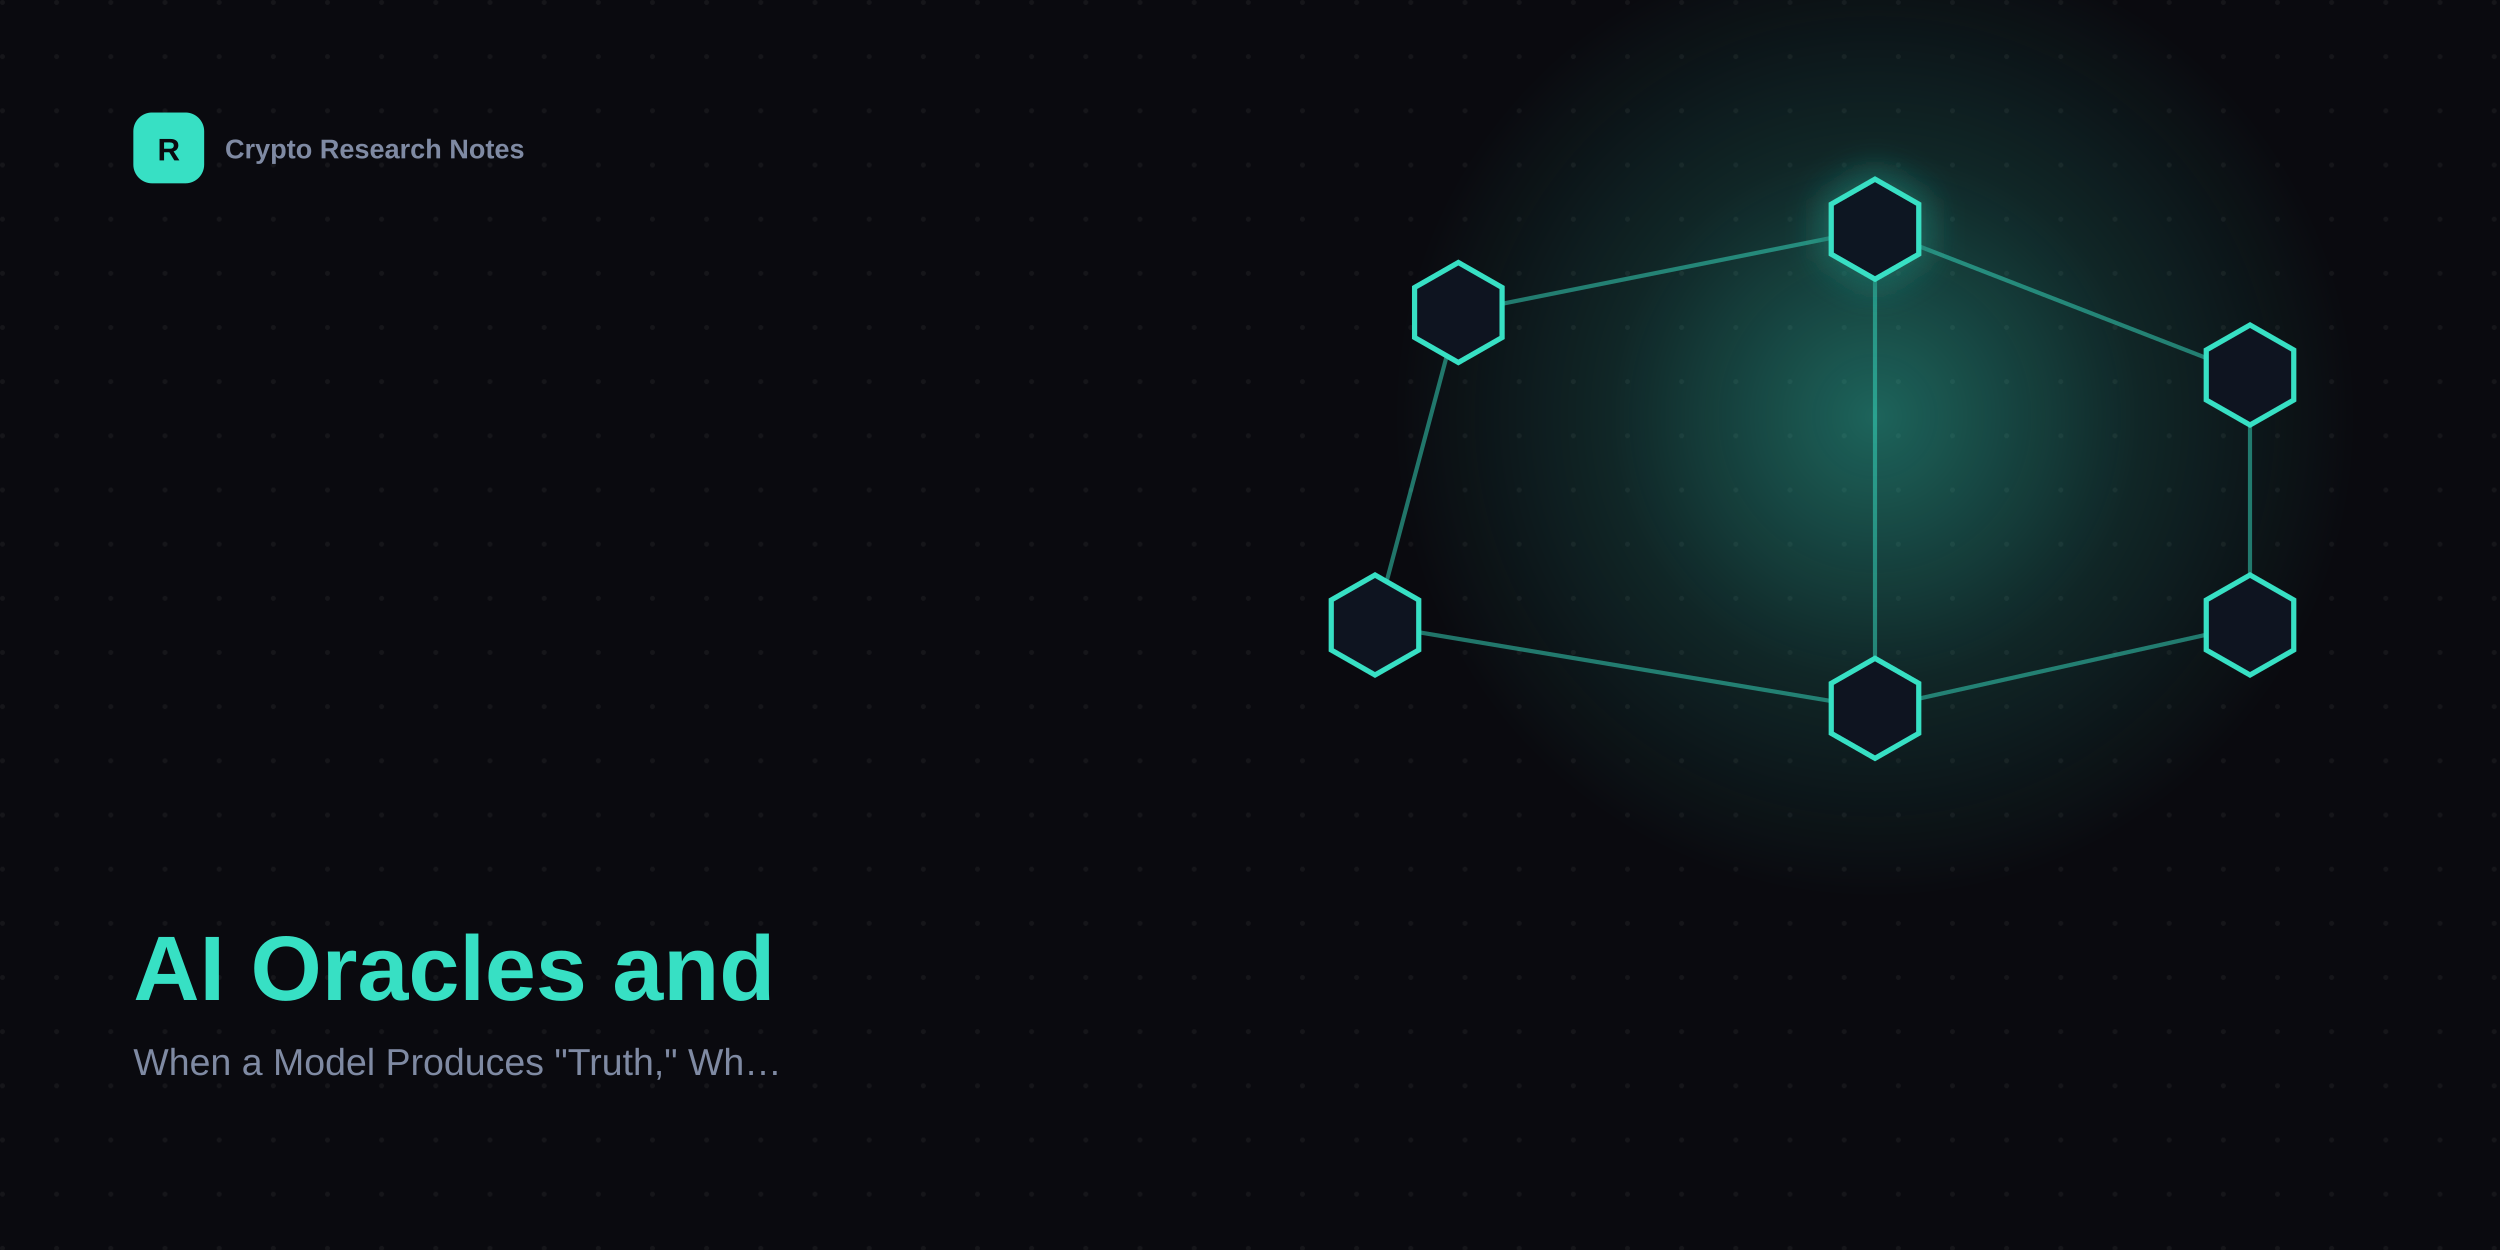
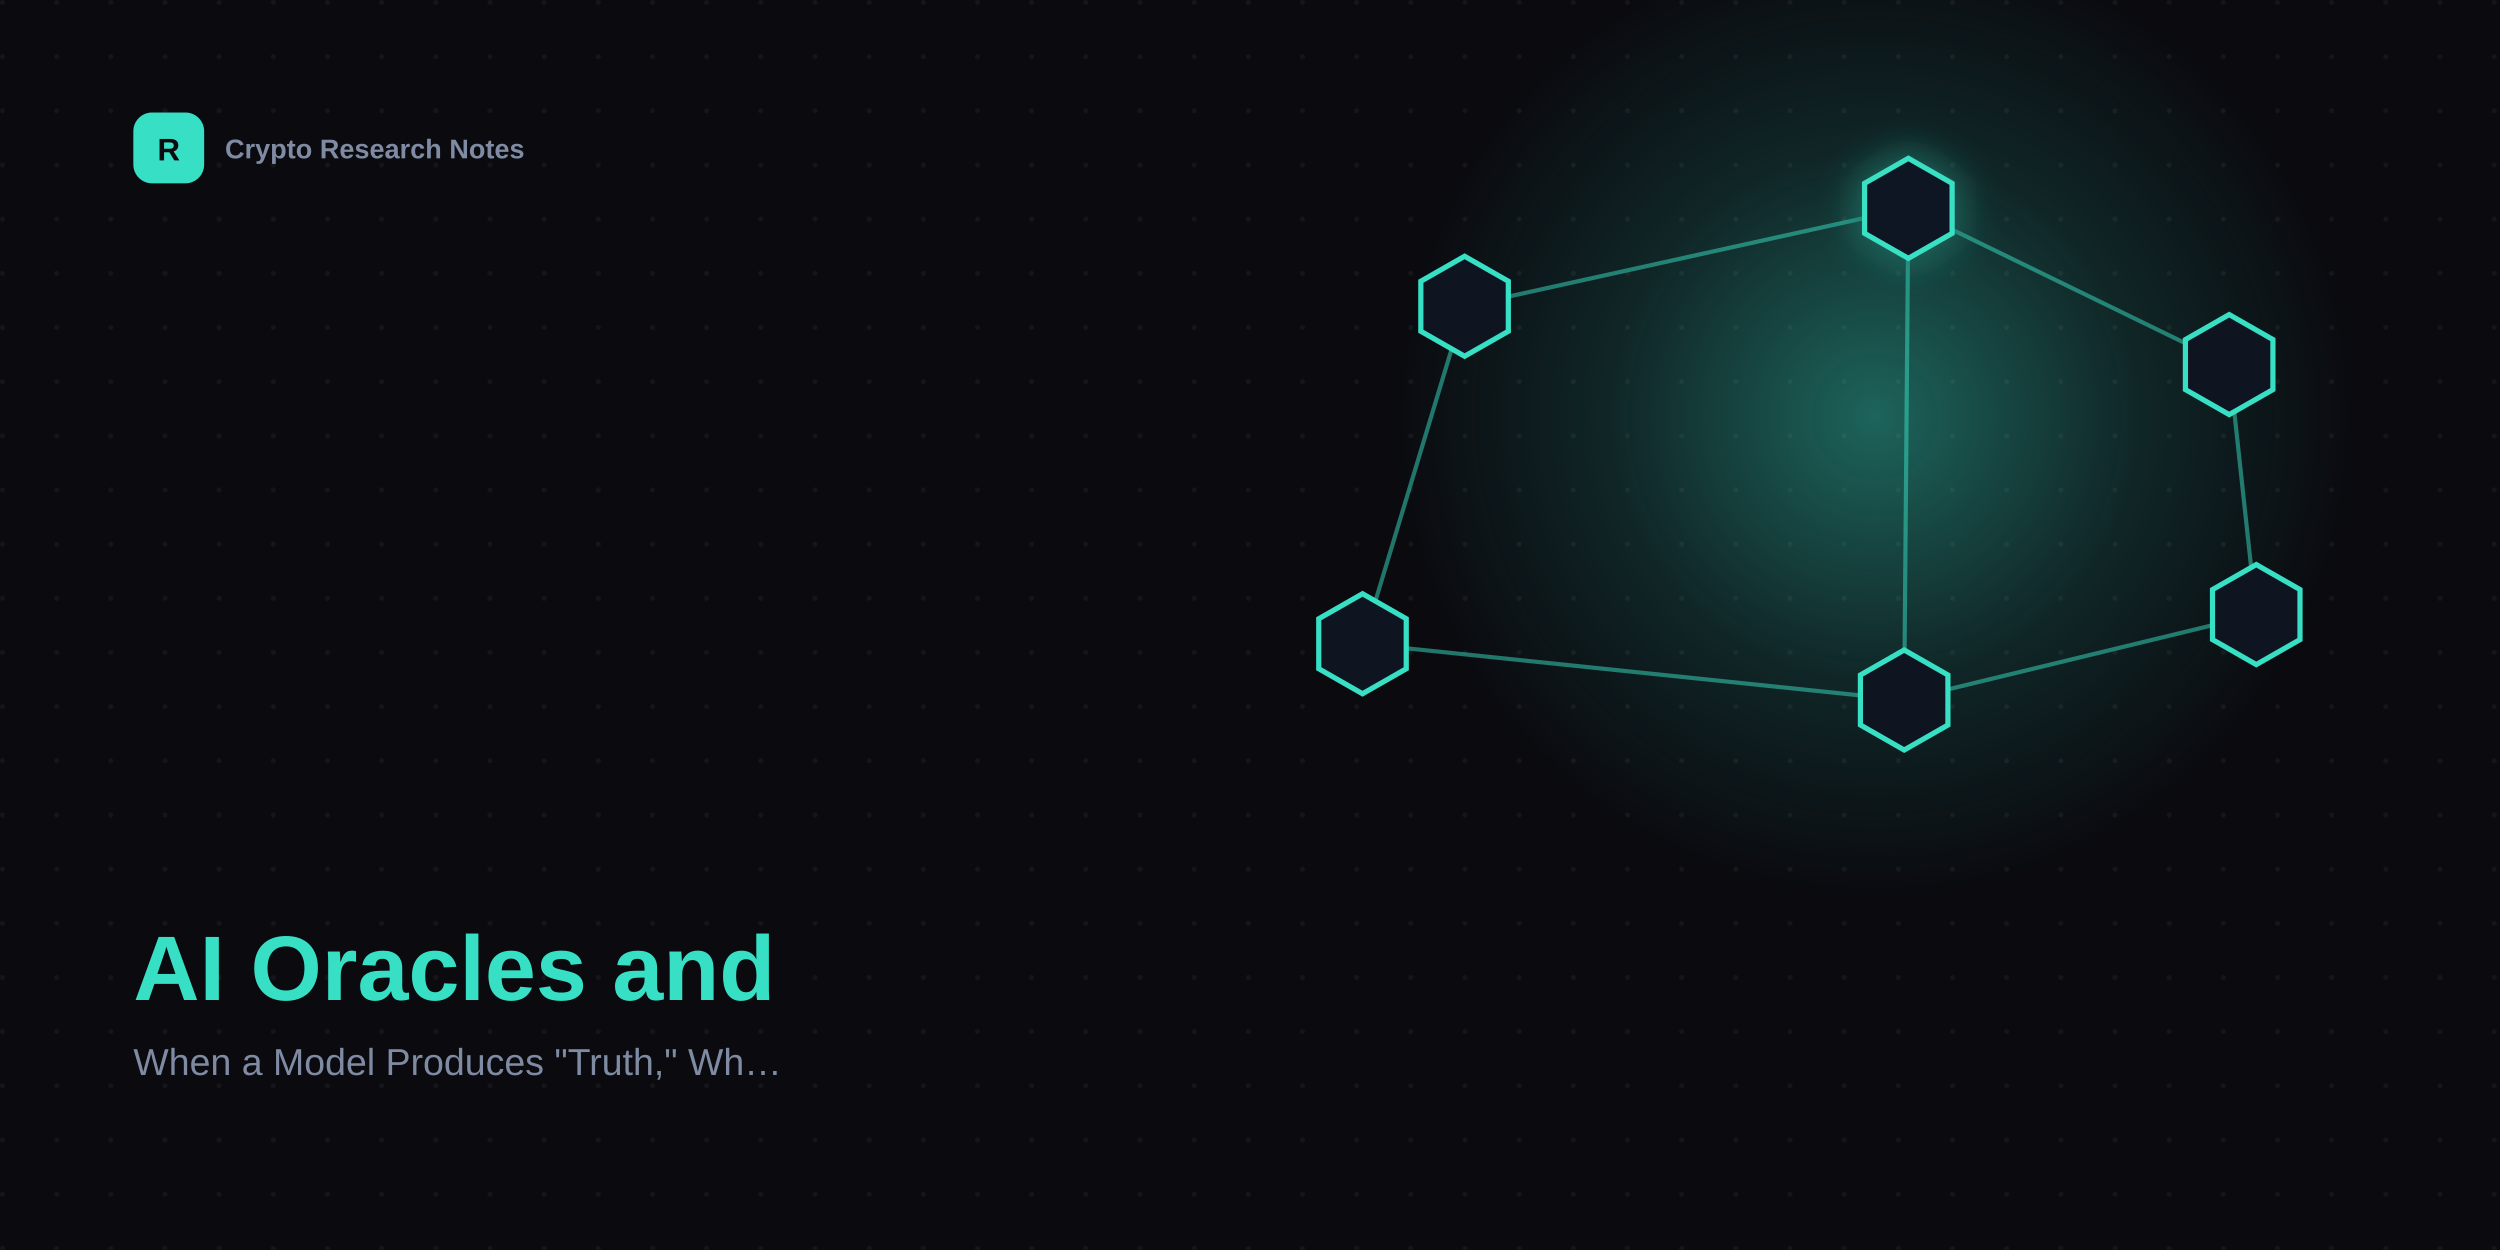
<svg xmlns="http://www.w3.org/2000/svg" viewBox="0 0 1200 600" role="img" aria-label="AI Oracles and ：When a Model Produces &quot;Truth,&quot; Wh… 主题配图">
  <defs>
    <radialGradient id="glowaioracledaen" cx="50%" cy="50%" r="50%">
      <stop offset="0%" stop-color="#37e0c4" stop-opacity="0.42" />
      <stop offset="55%" stop-color="#37e0c4" stop-opacity="0.13" />
      <stop offset="100%" stop-color="#37e0c4" stop-opacity="0" />
    </radialGradient>
    <linearGradient id="baraioracledaen" x1="0" y1="1" x2="0" y2="0">
      <stop offset="0%" stop-color="#2fb6e0" stop-opacity="0.95" />
      <stop offset="100%" stop-color="#37e0c4" stop-opacity="0.95" />
    </linearGradient>
    <filter id="softaioracledaen" x="-80%" y="-80%" width="260%" height="260%">
      <feGaussianBlur stdDeviation="9" result="b" />
      <feMerge>
        <feMergeNode in="b" />
        <feMergeNode in="SourceGraphic" />
      </feMerge>
    </filter>
    <pattern id="dotsaioracledaen" width="26" height="26" patternUnits="userSpaceOnUse">
      <circle cx="1.2" cy="1.2" r="1.2" fill="#ffffff" fill-opacity="0.05" />
    </pattern>
  </defs>
  <rect width="1200" height="600" fill="#0a0a0f" />
  <rect width="1200" height="600" fill="url(#dotsaioracledaen)" />
  <g transform="translate(64,54)">
    <rect x="0" y="0" width="34" height="34" rx="9" fill="#37e0c4" />
    <text x="17" y="23" font-family="'Segoe UI',Arial,sans-serif" font-size="15" font-weight="700" fill="#0a0a0f" text-anchor="middle">R</text>
    <text x="44" y="22" font-family="'Segoe UI',Arial,sans-serif" font-size="13" font-weight="600" fill="#7f8aa3">Crypto Research Notes</text>
  </g>
  <circle cx="900" cy="200" r="230" fill="url(#glowaioracledaen)" />
  <g>
-     <line x1="700" y1="150" x2="900" y2="110" stroke="#37e0c4" stroke-width="2" opacity="0.5" />
-     <line x1="900" y1="110" x2="1080" y2="180" stroke="#37e0c4" stroke-width="2" opacity="0.5" />
-     <line x1="700" y1="150" x2="660" y2="300" stroke="#37e0c4" stroke-width="2" opacity="0.5" />
-     <line x1="900" y1="110" x2="900" y2="340" stroke="#37e0c4" stroke-width="2" opacity="0.5" />
-     <line x1="1080" y1="180" x2="1080" y2="300" stroke="#37e0c4" stroke-width="2" opacity="0.5" />
-     <line x1="660" y1="300" x2="900" y2="340" stroke="#37e0c4" stroke-width="2" opacity="0.5" />
-     <line x1="900" y1="340" x2="1080" y2="300" stroke="#37e0c4" stroke-width="2" opacity="0.5" />
-     <g transform="translate(700,150)">
+     <line x1="703" y1="147" x2="916" y2="100" stroke="#37e0c4" stroke-width="2" opacity="0.5" />
+     <line x1="916" y1="100" x2="1070" y2="175" stroke="#37e0c4" stroke-width="2" opacity="0.5" />
+     <line x1="703" y1="147" x2="654" y2="309" stroke="#37e0c4" stroke-width="2" opacity="0.5" />
+     <line x1="916" y1="100" x2="914" y2="336" stroke="#37e0c4" stroke-width="2" opacity="0.5" />
+     <line x1="1070" y1="175" x2="1083" y2="295" stroke="#37e0c4" stroke-width="2" opacity="0.5" />
+     <line x1="654" y1="309" x2="914" y2="336" stroke="#37e0c4" stroke-width="2" opacity="0.5" />
+     <line x1="914" y1="336" x2="1083" y2="295" stroke="#37e0c4" stroke-width="2" opacity="0.5" />
+     <g transform="translate(703,147)">
      <polygon points="0,-24 21,-12 21,12 0,24 -21,12 -21,-12" fill="#0e1420" stroke="#37e0c4" stroke-width="2.5" />
    </g>
-     <g transform="translate(900,110)">
+     <g transform="translate(916,100)">
      <polygon points="0,-24 21,-12 21,12 0,24 -21,12 -21,-12" fill="#0e1420" stroke="#37e0c4" stroke-width="2.5" filter="url(#softaioracledaen)" />
    </g>
-     <g transform="translate(1080,180)">
+     <g transform="translate(1070,175)">
      <polygon points="0,-24 21,-12 21,12 0,24 -21,12 -21,-12" fill="#0e1420" stroke="#37e0c4" stroke-width="2.5" />
    </g>
-     <g transform="translate(660,300)">
+     <g transform="translate(654,309)">
      <polygon points="0,-24 21,-12 21,12 0,24 -21,12 -21,-12" fill="#0e1420" stroke="#37e0c4" stroke-width="2.5" />
    </g>
-     <g transform="translate(900,340)">
+     <g transform="translate(914,336)">
      <polygon points="0,-24 21,-12 21,12 0,24 -21,12 -21,-12" fill="#0e1420" stroke="#37e0c4" stroke-width="2.5" />
    </g>
-     <g transform="translate(1080,300)">
+     <g transform="translate(1083,295)">
      <polygon points="0,-24 21,-12 21,12 0,24 -21,12 -21,-12" fill="#0e1420" stroke="#37e0c4" stroke-width="2.5" />
    </g>
  </g>
  <g font-family="'Segoe UI',Arial,sans-serif" font-weight="800">
    <text font-size="44" fill="#37e0c4">
      <tspan x="64" y="480">AI Oracles and</tspan>
    </text>
  </g>
  <text x="64" y="516" font-family="'Segoe UI',Arial,sans-serif" font-size="18" fill="#7f8aa3">When a Model Produces "Truth," Wh…</text>
</svg>
